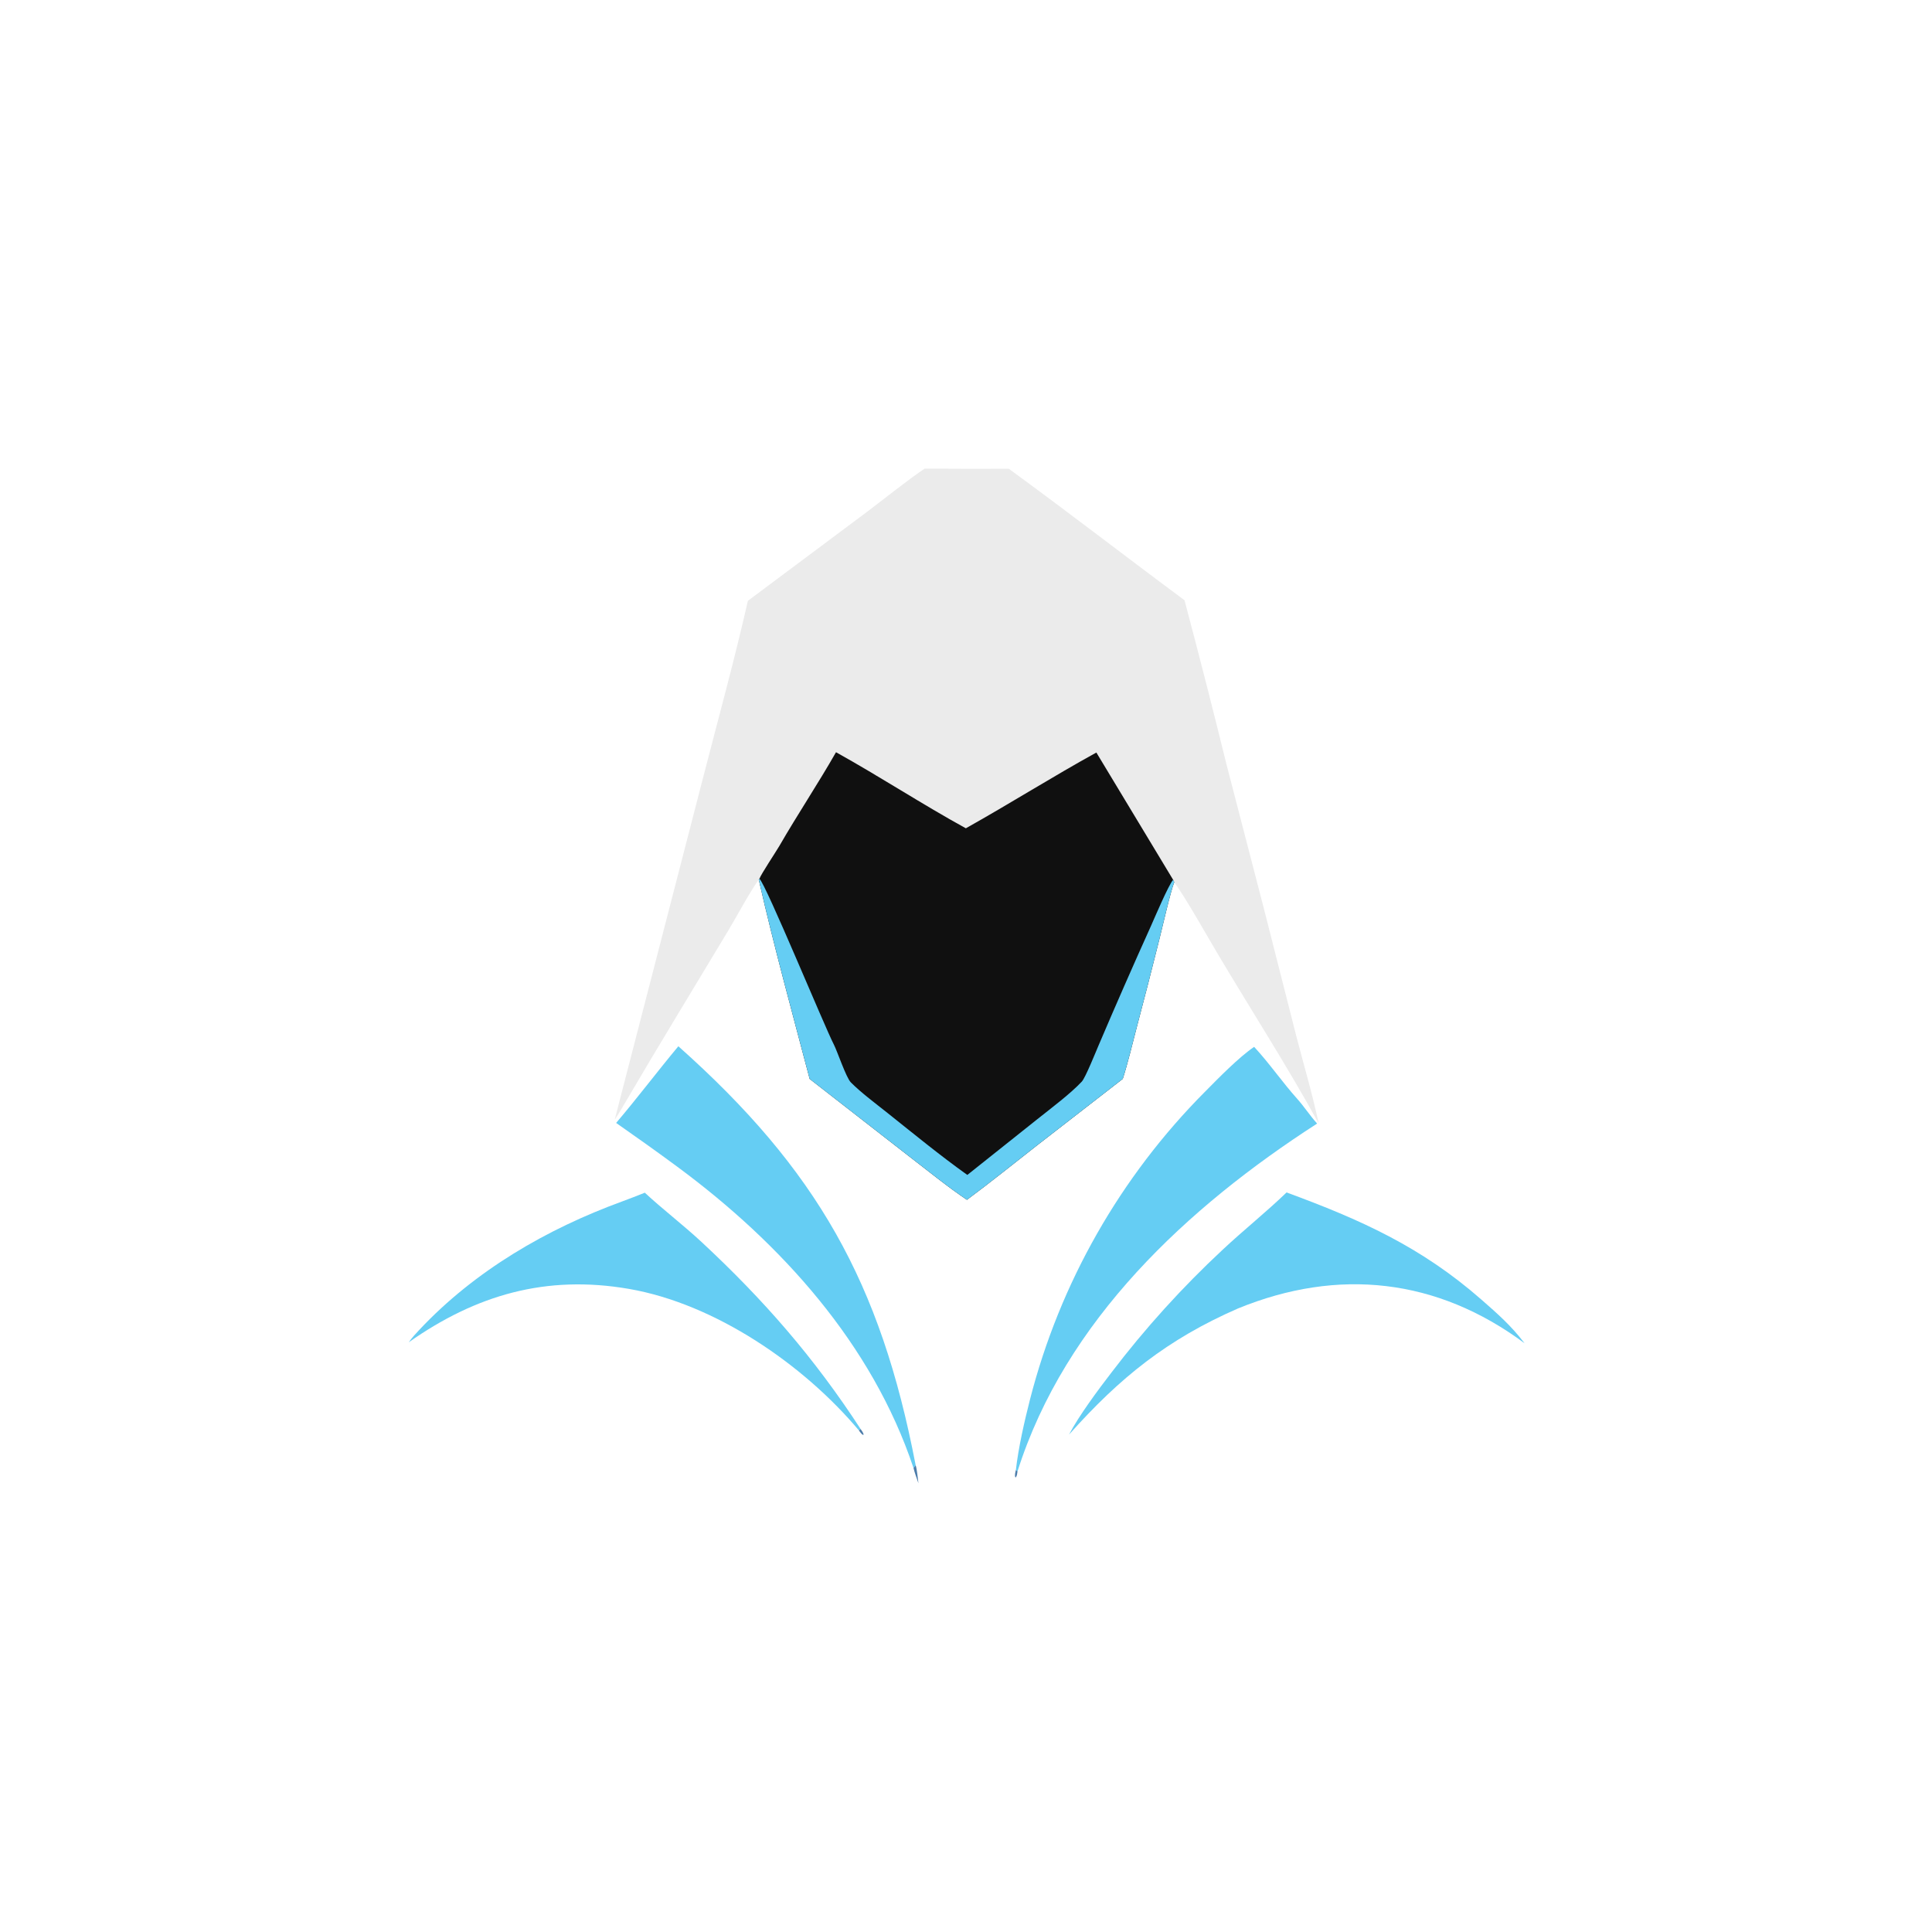
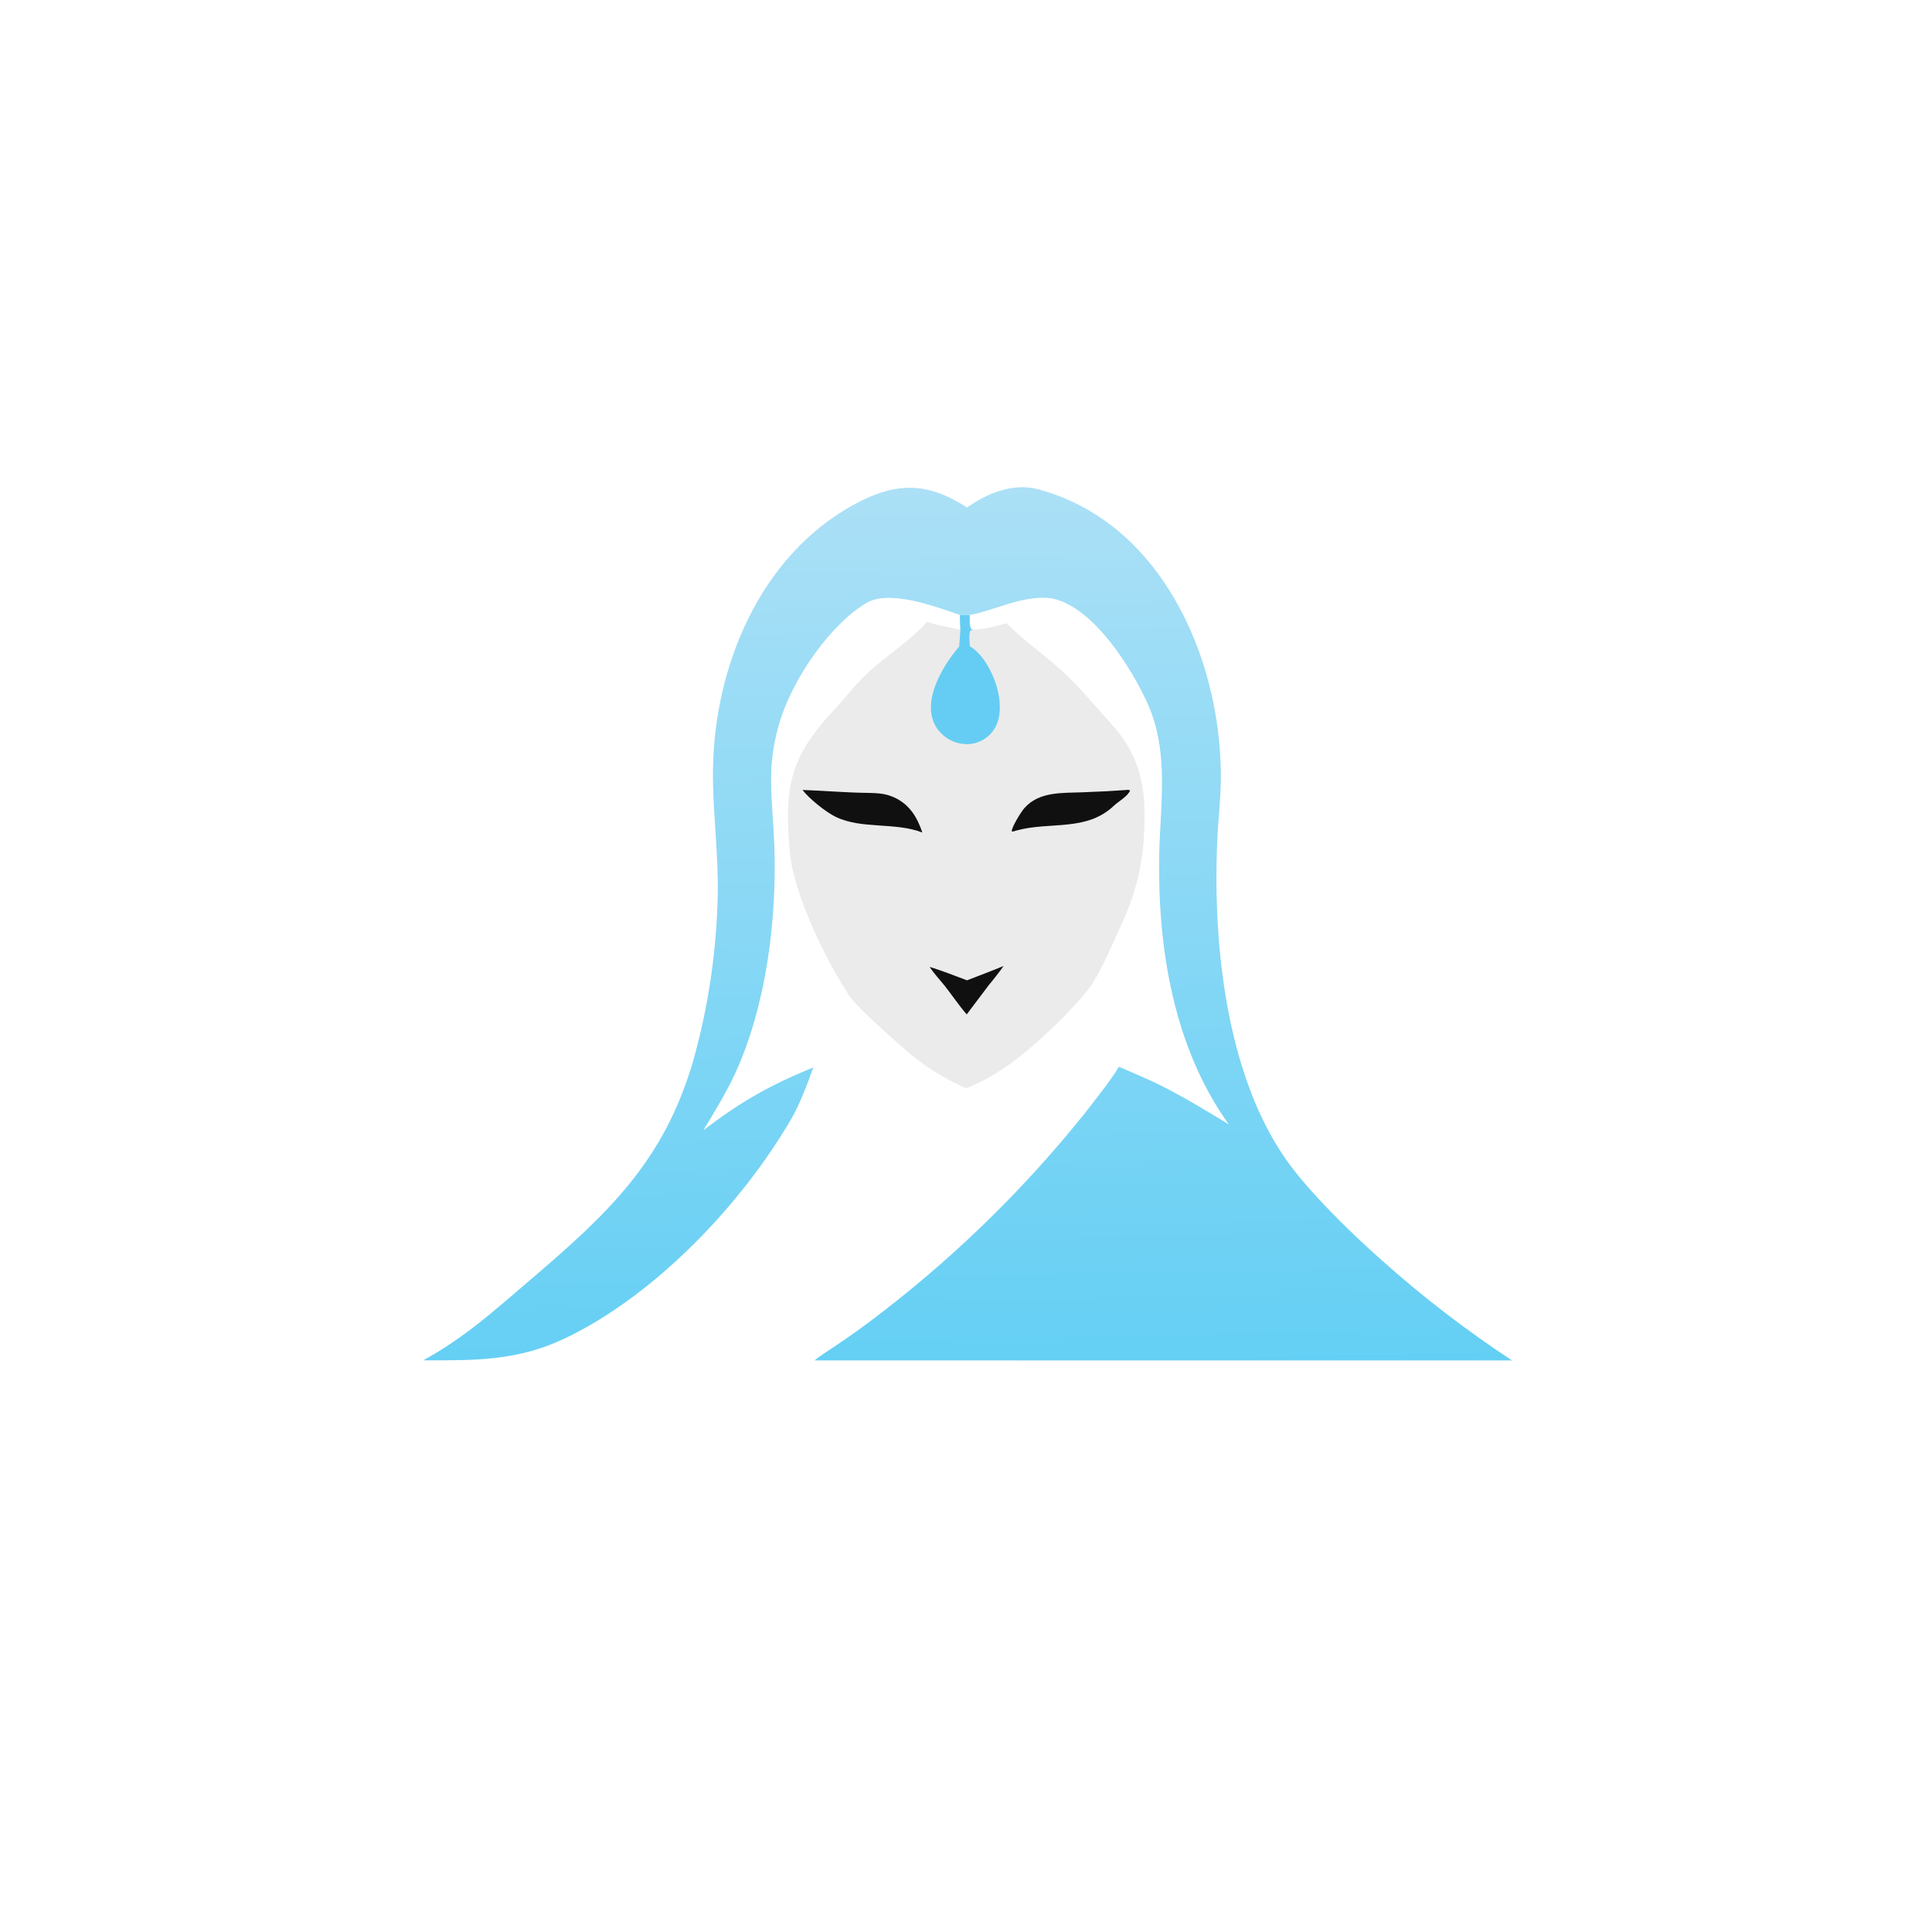
<svg xmlns="http://www.w3.org/2000/svg" version="1.1" viewBox="0 0 2048 2048" width="1024" height="1024">
-   <path transform="translate(0,0)" fill="rgb(235,235,235)" d="M 980.231 496.742 C 1009.93 496.938 1039.63 496.985 1069.32 496.883 C 1131.42 542.11 1193.62 590.314 1255.63 636.276 C 1271.04 694.268 1285.91 752.402 1300.23 810.672 L 1339.2 960.916 L 1374.27 1098.83 C 1382.06 1128.85 1391.44 1160.49 1397.81 1190.8 C 1364.72 1130.41 1324.97 1068.69 1289.63 1009.09 C 1278.67 990.607 1256.53 951.24 1244.75 935.226 C 1241.31 943.038 1231.89 983.901 1229 995.542 C 1221.27 1026.61 1213.31 1057.62 1205.1 1088.56 C 1200.53 1105.99 1195.59 1126.78 1190.19 1143.63 L 1098.97 1214.41 C 1074.23 1233.74 1050.31 1253.07 1025 1271.84 C 1006.32 1259.47 982.949 1240.6 964.799 1226.63 L 858.286 1143.72 C 839.93 1073.83 820.297 1002.74 804.308 932.355 C 792.801 948.911 782.196 969.457 771.668 986.993 C 735.103 1047.89 698.028 1108.45 662.152 1169.76 C 658.899 1175.34 655.29 1181.54 651.639 1186.81 L 745.39 823.981 C 760.99 763.433 779.088 697.522 792.78 636.903 L 918.445 543.039 C 934.936 530.684 963.881 507.469 980.231 496.742 z" />
-   <path transform="translate(0,0)" fill="rgb(16,16,16)" d="M 886.201 797.381 C 932.159 822.903 978.291 853.041 1023.84 878.023 C 1070.52 851.876 1115.53 823.45 1162.19 797.713 L 1243.57 932.624 L 1244.75 935.226 C 1241.31 943.038 1231.89 983.901 1229 995.542 C 1221.27 1026.61 1213.31 1057.62 1205.1 1088.56 C 1200.53 1105.99 1195.59 1126.78 1190.19 1143.63 L 1098.97 1214.41 C 1074.23 1233.74 1050.31 1253.07 1025 1271.84 C 1006.32 1259.47 982.949 1240.6 964.799 1226.63 L 858.286 1143.72 C 839.93 1073.83 820.297 1002.74 804.308 932.355 L 805.051 931.516 C 806.189 927.503 822.947 902.296 826.099 896.826 C 845.164 863.743 867.436 830.325 886.201 797.381 z" />
-   <path transform="translate(0,0)" fill="rgb(101,205,243)" d="M 804.308 932.355 L 805.051 931.516 C 812.218 938.025 873.863 1087.84 884.017 1107.46 C 887.534 1114.25 896.901 1142.32 901.936 1147.39 C 912.767 1158.3 928.757 1170.18 940.689 1179.7 C 968.646 1201.98 996.356 1224.76 1025.4 1245.48 L 1100.85 1185.4 C 1114.87 1174.27 1134.79 1159.3 1146.75 1146.55 C 1150.63 1142.42 1161.76 1114.59 1164.59 1108.04 C 1182.67 1065.59 1201.21 1023.34 1220.19 981.278 C 1223.98 972.795 1238.61 938.237 1243.57 932.624 L 1244.75 935.226 C 1241.31 943.038 1231.89 983.901 1229 995.542 C 1221.27 1026.61 1213.31 1057.62 1205.1 1088.56 C 1200.53 1105.99 1195.59 1126.78 1190.19 1143.63 L 1098.97 1214.41 C 1074.23 1233.74 1050.31 1253.07 1025 1271.84 C 1006.32 1259.47 982.949 1240.6 964.799 1226.63 L 858.286 1143.72 C 839.93 1073.83 820.297 1002.74 804.308 932.355 z" />
-   <path transform="translate(0,0)" fill="rgb(101,205,243)" d="M 719.083 1109.08 C 865.844 1239.75 933.528 1359.56 970.626 1553.18 C 969.821 1554.41 969.306 1555 968.363 1556.16 C 924.562 1424.73 827.989 1318.05 718.031 1236.83 C 696.698 1221.07 674.891 1205.54 653.137 1190.36 C 675.519 1164.08 696.841 1135.75 719.083 1109.08 z" />
-   <path transform="translate(0,0)" fill="rgb(101,205,243)" d="M 1076.86 1558.29 C 1079.53 1534.75 1085.93 1506.6 1091.83 1483.54 C 1123.48 1360.02 1187.66 1247.23 1277.7 1156.93 C 1291.47 1143 1313.22 1120.71 1329.44 1109.71 C 1345.37 1126.84 1359.33 1147.23 1375.03 1164.73 C 1382.47 1173.02 1388.68 1182.78 1396.23 1191.01 C 1258.86 1279.56 1129.24 1399.71 1078.6 1559.72 L 1076.86 1558.29 z" />
-   <path transform="translate(0,0)" fill="rgb(101,205,243)" d="M 683.528 1264.3 C 701.842 1281.39 724.019 1298.3 743.554 1316.45 C 809.636 1377.86 863.034 1439.19 912.313 1514.87 L 910.479 1516.31 C 851.709 1446.3 758.032 1382.07 666.672 1366.28 C 578.984 1351.13 504.803 1372.57 433.306 1422.87 C 436.769 1417.92 440.495 1413.95 444.592 1409.59 C 503.375 1347.02 579.446 1302.79 659.627 1273.53 C 667.571 1270.63 675.599 1267.45 683.528 1264.3 z" />
-   <path transform="translate(0,0)" fill="rgb(101,205,243)" d="M 1363.81 1264.04 C 1442.33 1292.92 1506.38 1321.61 1570.22 1377.52 C 1587.62 1392.76 1601.84 1405.22 1616.12 1423.91 C 1523.37 1355.01 1418.72 1343.56 1312.44 1386.97 C 1237.42 1419.7 1187.08 1460.33 1133.21 1520.73 C 1143.51 1500.89 1164.46 1472.77 1177.96 1455.23 C 1213.66 1408.3 1253.32 1364.51 1296.5 1324.35 C 1318.4 1303.87 1342.36 1284.75 1363.81 1264.04 z" />
-   <path transform="translate(0,0)" fill="rgb(77,125,171)" d="M 970.626 1553.18 C 971.945 1556.83 973.076 1568.21 973.579 1572.28 C 971.897 1567.64 969.474 1560.94 968.363 1556.16 C 969.306 1555 969.821 1554.41 970.626 1553.18 z" />
-   <path transform="translate(0,0)" fill="rgb(77,125,171)" d="M 1076.86 1558.29 L 1078.6 1559.72 C 1078.23 1561.73 1078.25 1564.69 1076.56 1566.18 L 1076.42 1566.16 C 1075.23 1564.39 1076.4 1560.17 1076.86 1558.29 z" />
-   <path transform="translate(0,0)" fill="rgb(77,125,171)" d="M 912.313 1514.87 C 913.101 1516.06 915.848 1519.53 915.302 1521.05 C 913.757 1521.27 911.16 1517.23 910.479 1516.31 L 912.313 1514.87 z" />
+   <defs>
+     <linearGradient id="Gradient1" gradientUnits="userSpaceOnUse" x1="1025.76" y1="1451.79" x2="1006.46" y2="517.957">
+       <stop class="stop0" offset="0" stop-opacity="1" stop-color="rgb(100,207,244)" />
+       <stop class="stop1" offset="1" stop-opacity="1" stop-color="rgb(171,224,246)" />
+     </linearGradient>
+   </defs>
+   <path transform="translate(0,0)" fill="url(#Gradient1)" d="M 1025.13 537.977 C 1046.5 522.72 1074.15 511.69 1100.01 518.54 C 1229.77 552.913 1292.81 694.645 1294.18 819.491 C 1294.47 845.957 1291.14 868.24 1290.23 894.35 C 1285.78 1001.48 1299.99 1138.04 1362.66 1228.29 C 1386.73 1262.94 1433.21 1308.18 1465.16 1336.28 C 1508.36 1374.91 1554.36 1410.29 1602.8 1442.1 L 863.448 1442.09 L 864.347 1441.36 C 869.89 1436.95 876.099 1432.98 882.042 1429.07 C 901.478 1416.3 920.35 1402.54 938.664 1388.2 C 1016.7 1327.63 1087.35 1258.1 1149.17 1181.05 C 1157.88 1170.07 1179.26 1142.85 1186.1 1130.8 C 1199.99 1136.91 1216.02 1143.46 1229.41 1150.14 C 1254.45 1162.63 1278.78 1177.41 1302.66 1191.95 C 1244.23 1110.76 1227.13 1005.42 1228.8 907.307 C 1229.71 853.686 1239.86 797.68 1216.5 745.802 C 1199.95 709.026 1159.89 644.171 1116.03 634.481 C 1086.57 629.542 1054.68 647.122 1027.98 651.881 L 1017.55 651.847 C 991.094 642.845 942.852 624.548 918.228 639.298 C 879.428 662.54 842.255 718.041 828.306 759.764 C 811.102 811.223 818.952 845.852 820.783 895.277 C 823.708 974.202 812.483 1065.05 779.512 1137.42 C 770.871 1156.39 756.732 1180.03 745.591 1198.04 C 786.056 1167.46 815.423 1150.61 862.19 1131.49 C 855.487 1149.94 847.971 1170.43 837.902 1187.61 C 785.208 1277.54 694.053 1373.22 599.217 1418.56 C 548.402 1442.85 502.636 1442.13 448.689 1441.98 C 492.566 1417.88 523.578 1389.64 561.142 1357.56 C 644.441 1286.43 703.651 1231.61 734.932 1124.09 C 750.969 1066.89 759.667 1007.89 760.819 948.495 C 761.699 903.405 755.201 859.044 755.801 815.411 C 757.293 706.862 805.151 590.688 903.433 535.881 C 948.738 510.615 982.301 510.328 1025.13 537.977 z" />
+   <path transform="translate(0,0)" fill="rgb(235,235,235)" d="M 1017.55 651.847 L 1027.98 651.881 C 1027.97 656.45 1027.29 663.971 1029.81 667.137 L 1031.82 667.519 C 1045.46 666.444 1053.96 664.387 1067.16 660.655 C 1082.75 677.109 1103.12 691.132 1120.17 706.227 C 1141.21 724.195 1159.04 746.343 1177.44 766.745 C 1202.73 794.025 1212.66 823.446 1213.19 859.558 C 1213.87 906.017 1207.23 940.826 1187.51 982.6 C 1178.64 1001.39 1166.6 1031.94 1153.99 1048.16 C 1133.06 1075.07 1093.51 1112.23 1065.96 1131.18 C 1052.92 1140.12 1038.96 1147.63 1024.31 1153.56 C 997.993 1142.37 974.97 1126.92 953.933 1107.81 C 941.68 1096.68 908.783 1068.23 900.105 1055.23 C 875.248 1018.01 840.929 946.781 837.197 902.931 C 831.409 834.922 836.839 803.389 883.205 753.602 C 898.297 737.396 909.247 721.905 927.491 706.539 C 944.804 691.956 968.438 675.67 982.808 659.102 C 991.574 662.448 1008.13 665.339 1018.02 667.529 C 1017.72 662.049 1017.54 657.359 1017.55 651.847 z" />
+   <path transform="translate(0,0)" fill="rgb(101,205,243)" d="M 1017.55 651.847 L 1027.98 651.881 C 1027.97 656.45 1027.29 663.971 1029.81 667.137 L 1031.82 667.519 C 1029.4 668.041 1030.54 667.599 1028.38 668.853 C 1026.92 674.205 1027.74 679.437 1028.12 685.057 C 1028.29 685.173 1028.46 685.289 1028.63 685.406 L 1029.91 686.246 C 1052.1 701.078 1070.26 750.395 1052.98 774.363 C 1047.35 782.252 1038.67 787.417 1029.05 788.597 C 1018.81 789.726 1008.55 786.64 1000.64 780.048 C 970.04 754.514 996.893 708.388 1016.72 685.38 C 1017.36 679.372 1017.67 673.555 1018.02 667.529 C 1017.72 662.049 1017.54 657.359 1017.55 651.847 z" />
+   <path transform="translate(0,0)" fill="rgb(16,16,16)" d="M 850.695 837.384 C 873.509 838.138 896.419 840.244 919.293 840.472 C 924.225 840.521 930.087 840.762 934.951 841.466 C 939.642 842.163 944.204 843.546 948.493 845.57 C 964.603 853.265 972.271 866.49 977.743 882.524 C 948.812 871.308 913.948 879.25 886.15 866.037 C 875.729 861.084 857.737 846.679 850.695 837.384 z" />
+   <path transform="translate(0,0)" fill="rgb(16,16,16)" d="M 1193.65 837.451 C 1196.4 837.171 1195.39 836.984 1197.91 837.915 C 1195.88 843.863 1185.52 849.596 1180.9 854.003 C 1151.73 881.815 1113.14 870.65 1077.82 880.293 L 1076.24 880.731 C 1073.89 881.523 1075.14 881.292 1072.49 881.349 C 1072.2 876.971 1082.38 860.7 1085.67 856.879 C 1101.2 838.858 1126.06 840.714 1147.62 839.856 C 1162.98 839.319 1178.32 838.517 1193.65 837.451 z" />
+   <path transform="translate(0,0)" fill="rgb(16,16,16)" d="M 1025.08 1039.18 C 1038.43 1033.95 1050.38 1029.58 1063.83 1024.02 C 1060.22 1029.21 1052.47 1039.17 1048.19 1044.21 L 1024.77 1075.29 C 1017 1066.56 1009.09 1054.65 1001.66 1045.31 C 996.68 1039.05 989.525 1031.39 985.497 1024.96 C 998.735 1029.02 1012.11 1034.32 1025.08 1039.18 z" />
</svg>
